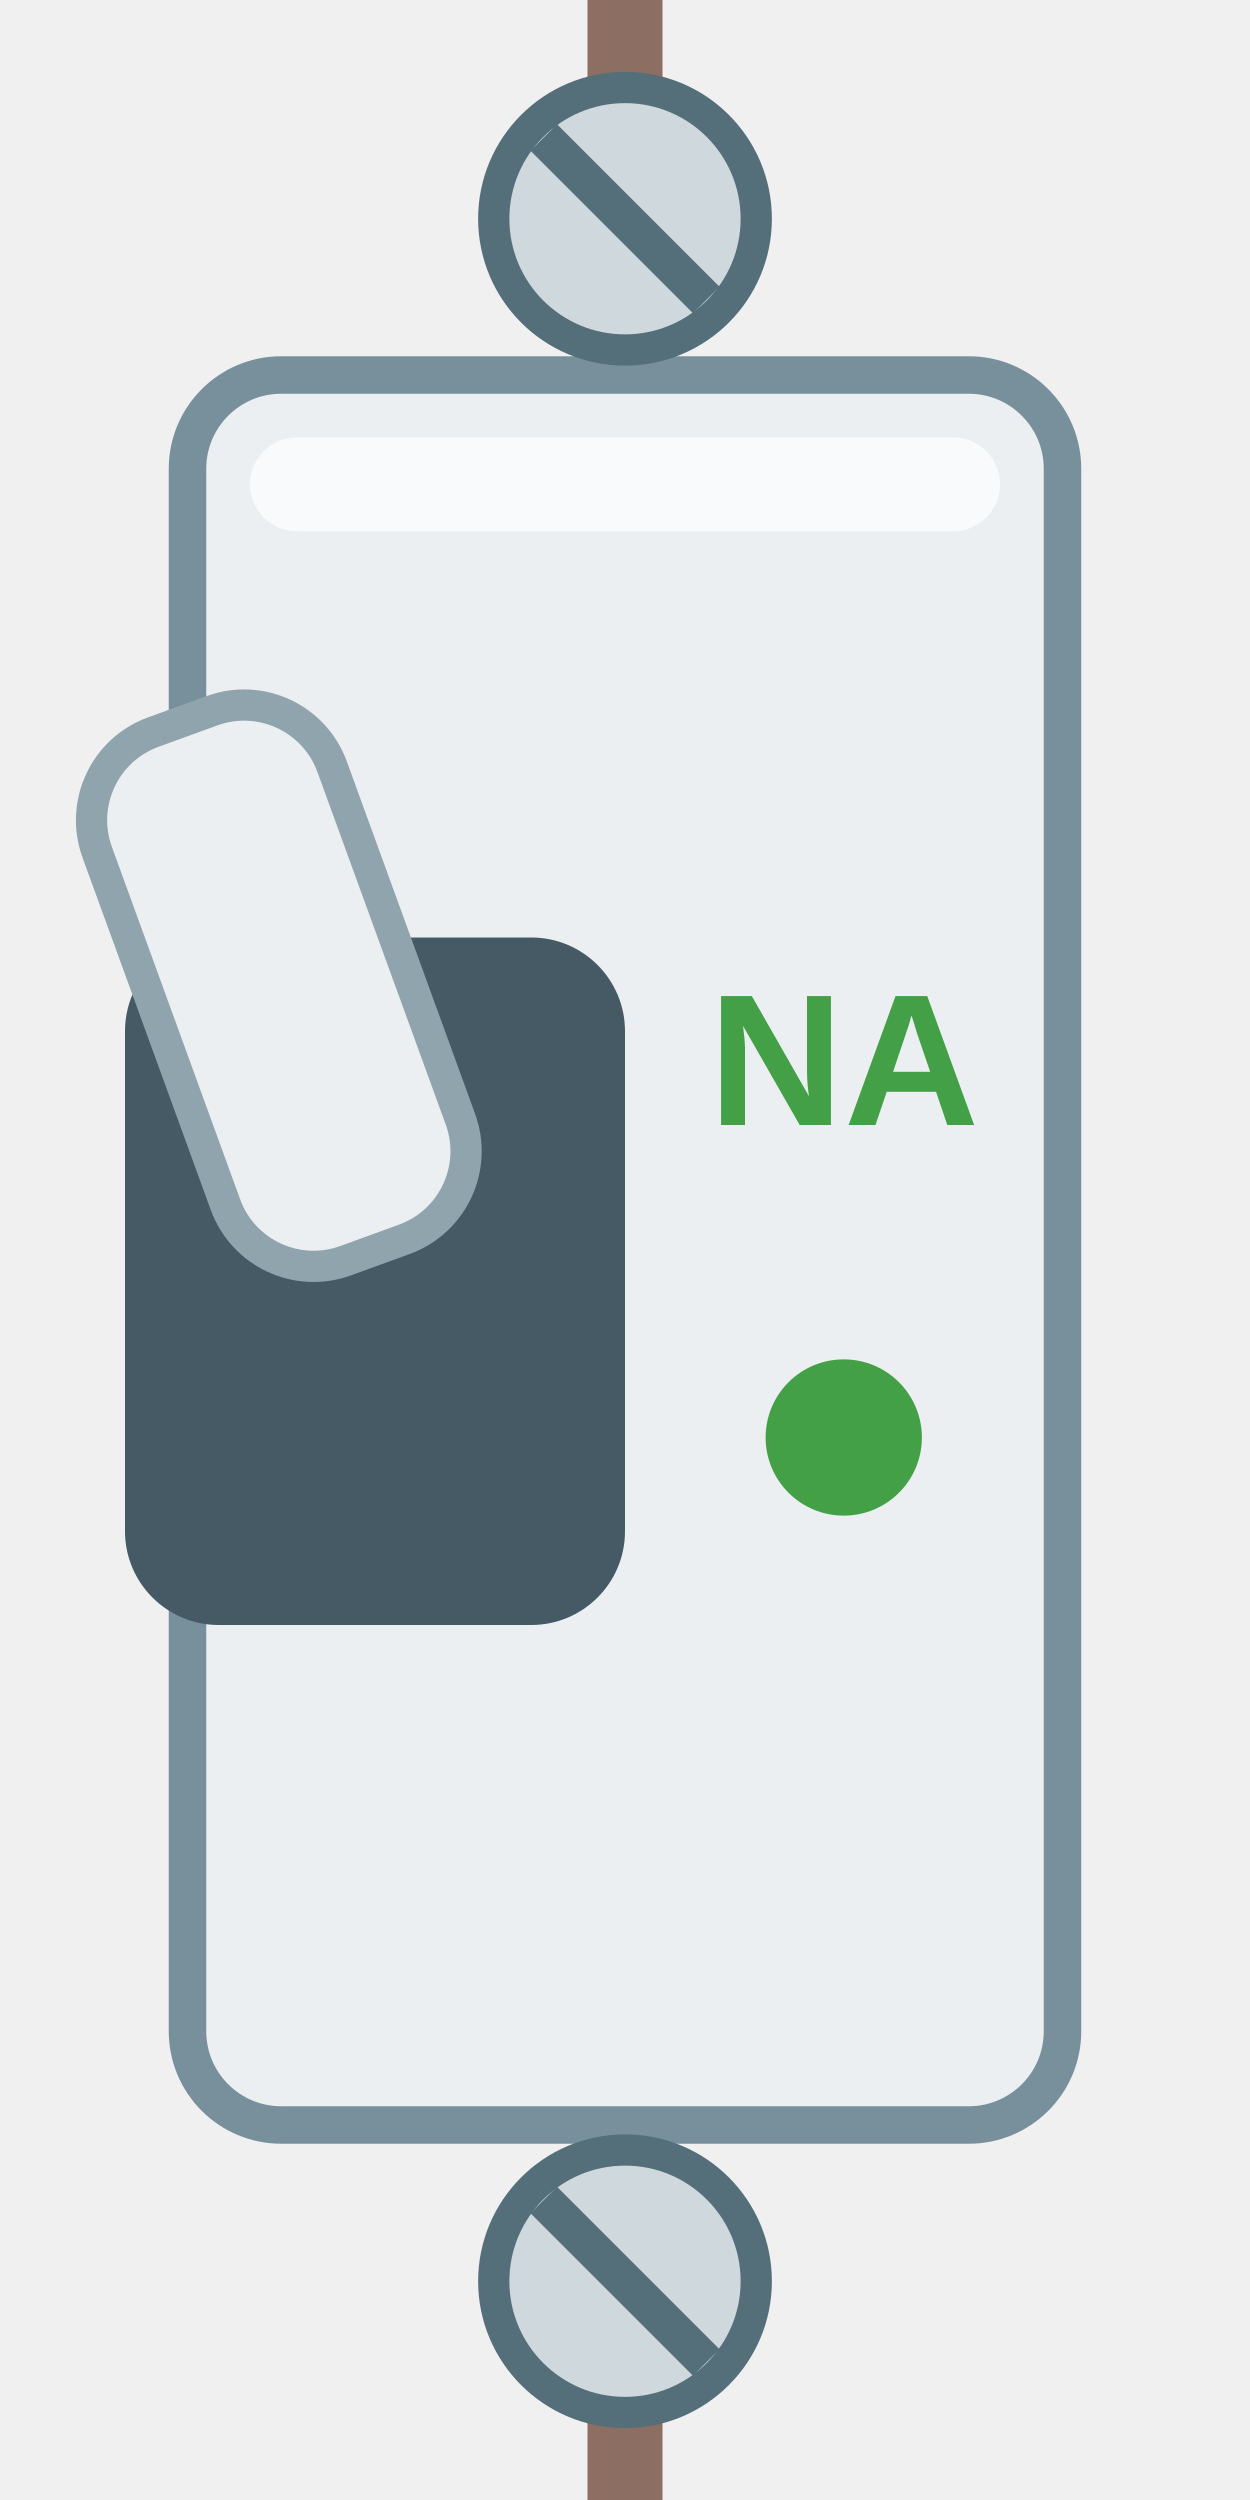
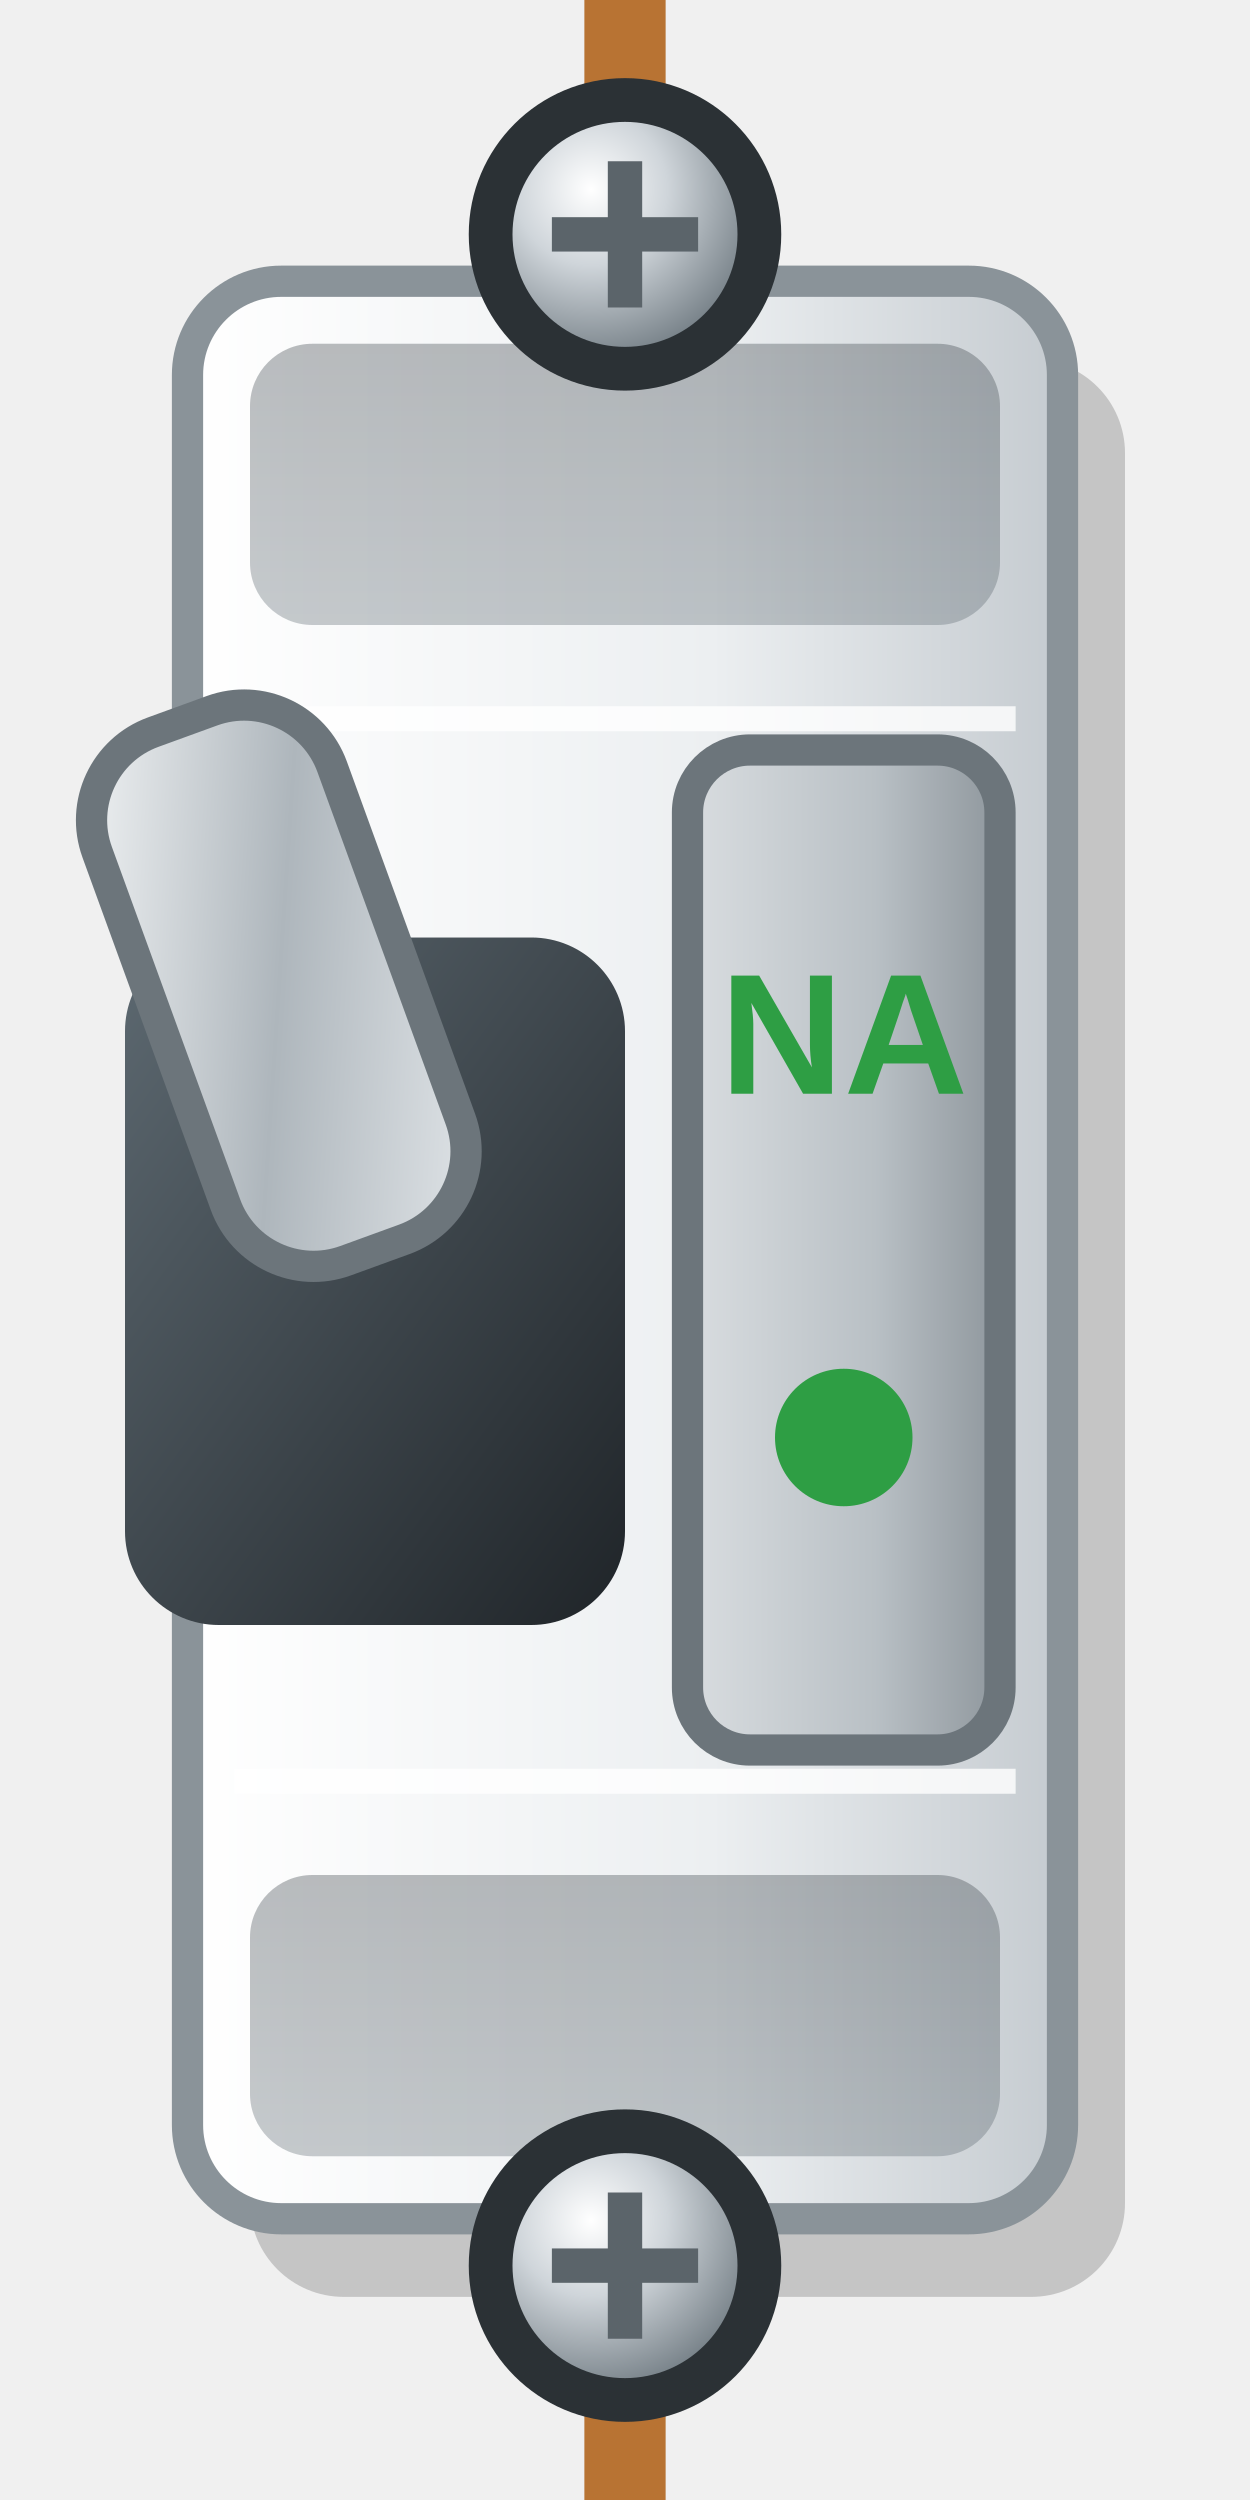
<svg xmlns="http://www.w3.org/2000/svg" width="40" height="80" viewBox="0 0 40 80">
-   <rect x="6" y="12" width="28" height="56" rx="3" fill="#eceff1" stroke="#78909c" stroke-width="1.2" />
-   <rect x="8" y="14" width="24" height="3" rx="1.5" fill="#ffffff" opacity="0.7" />
-   <path d="M20 0V7" stroke="#8d6e63" stroke-width="2.4" />
-   <circle cx="20" cy="7" r="4.2" fill="#cfd8dc" stroke="#546e7a" stroke-width="1" />
-   <path d="M17.4 4.4L22.6 9.6" stroke="#546e7a" stroke-width="1.2" />
-   <path d="M20 80V73" stroke="#8d6e63" stroke-width="2.4" />
-   <circle cx="20" cy="73" r="4.2" fill="#cfd8dc" stroke="#546e7a" stroke-width="1" />
-   <path d="M17.4 70.4L22.6 75.6" stroke="#546e7a" stroke-width="1.2" />
-   <rect x="4" y="30" width="16" height="22" rx="3" fill="#455a64" />
-   <rect x="8" y="22" width="8" height="18" rx="3" fill="#eceff1" stroke="#90a4ae" transform="rotate(-20 12 40)" />
-   <text x="27" y="36" font-size="6" text-anchor="middle" fill="#43a047" font-family="Segoe UI, Arial, sans-serif" font-weight="bold">NA</text>
-   <circle cx="27" cy="46" r="2.5" fill="#43a047" />
+   <defs>
+     <linearGradient id="pl" x1="0" y1="0" x2="1" y2="0">
+       <stop offset="0" stop-color="#ffffff" />
+       <stop offset="0.6" stop-color="#eceff1" />
+       <stop offset="1" stop-color="#c5cbd0" />
+     </linearGradient>
+     <linearGradient id="pg" x1="0" y1="0" x2="1" y2="0">
+       <stop offset="0" stop-color="#d9dde0" />
+       <stop offset="0.6" stop-color="#b9c0c5" />
+       <stop offset="1" stop-color="#8f979d" />
+     </linearGradient>
+     <linearGradient id="ps" x1="0" y1="0" x2="1" y2="1">
+       <stop offset="0" stop-color="#5d6971" />
+       <stop offset="1" stop-color="#1f2428" />
+     </linearGradient>
+     <linearGradient id="inc" x1="0" y1="0" x2="0" y2="1">
+       <stop offset="0" stop-color="#3a4248" />
+       <stop offset="1" stop-color="#5f6a72" />
+     </linearGradient>
+     <radialGradient id="me" cx="0.35" cy="0.3" r="0.75">
+       <stop offset="0" stop-color="#ffffff" />
+       <stop offset="0.45" stop-color="#cfd5da" />
+       <stop offset="1" stop-color="#7a848b" />
+     </radialGradient>
+     <linearGradient id="cr" x1="0" y1="0" x2="1" y2="1">
+       <stop offset="0" stop-color="#f4f6f7" />
+       <stop offset="0.5" stop-color="#aeb6bc" />
+       <stop offset="1" stop-color="#e3e7ea" />
+     </linearGradient>
+     <linearGradient id="giallo" x1="0" y1="0" x2="1" y2="1">
+       <stop offset="0" stop-color="#ffe66d" />
+       <stop offset="1" stop-color="#e9b800" />
+     </linearGradient>
+     <linearGradient id="blu" x1="0" y1="0" x2="1" y2="1">
+       <stop offset="0" stop-color="#3f8fe0" />
+       <stop offset="1" stop-color="#0d47a1" />
+     </linearGradient>
+     <radialGradient id="vetro" cx="0.35" cy="0.3" r="0.8">
+       <stop offset="0" stop-color="#ffffff" />
+       <stop offset="0.35" stop-color="#e8eef2" />
+       <stop offset="1" stop-color="#9eacb6" />
+     </radialGradient>
+   </defs>
+   <rect x="8" y="11.5" width="28" height="62" rx="3" fill="#000000" opacity="0.18" />
+   <rect x="6" y="9" width="28" height="62" rx="3" fill="url(#pl)" stroke="#8a9399" stroke-width="1" />
+   <rect x="8" y="11" width="24" height="9" rx="2" fill="url(#inc)" opacity="0.35" />
+   <rect x="8" y="60" width="24" height="9" rx="2" fill="url(#inc)" opacity="0.35" />
+   <path d="M7.5 23H32.5M7.5 57H32.5" stroke="#ffffff" stroke-width="0.8" opacity="0.8" />
+   <path d="M20 0V7.5" stroke="#b87333" stroke-width="2.6" />
+   <circle cx="20" cy="7.5" r="5" fill="#2b3135" />
+   <circle cx="20" cy="7.5" r="3.6" fill="url(#me)" />
+   <path d="M17.66 7.5H22.34M20 5.16V9.84" stroke="#5b646a" stroke-width="1.1" />
+   <path d="M20 80V72.5" stroke="#b87333" stroke-width="2.6" />
+   <circle cx="20" cy="72.5" r="5" fill="#2b3135" />
+   <circle cx="20" cy="72.5" r="3.6" fill="url(#me)" />
+   <path d="M17.66 72.5H22.34M20 70.16V74.84" stroke="#5b646a" stroke-width="1.1" />
+   <rect x="4" y="30" width="16" height="22" rx="3" fill="url(#ps)" />
+   <rect x="8" y="22" width="8" height="18" rx="3" fill="url(#cr)" stroke="#6c757b" transform="rotate(-20 12 40)" />
+   <rect x="22" y="24" width="10" height="32" rx="2" fill="url(#pg)" stroke="#6c757b" />
+   <text x="27" y="35" font-size="5.5" text-anchor="middle" fill="#2e9e44" font-family="Segoe UI, Arial, sans-serif" font-weight="bold">NA</text>
+   <circle cx="27" cy="46" r="2.2" fill="#2e9e44" />
</svg>
